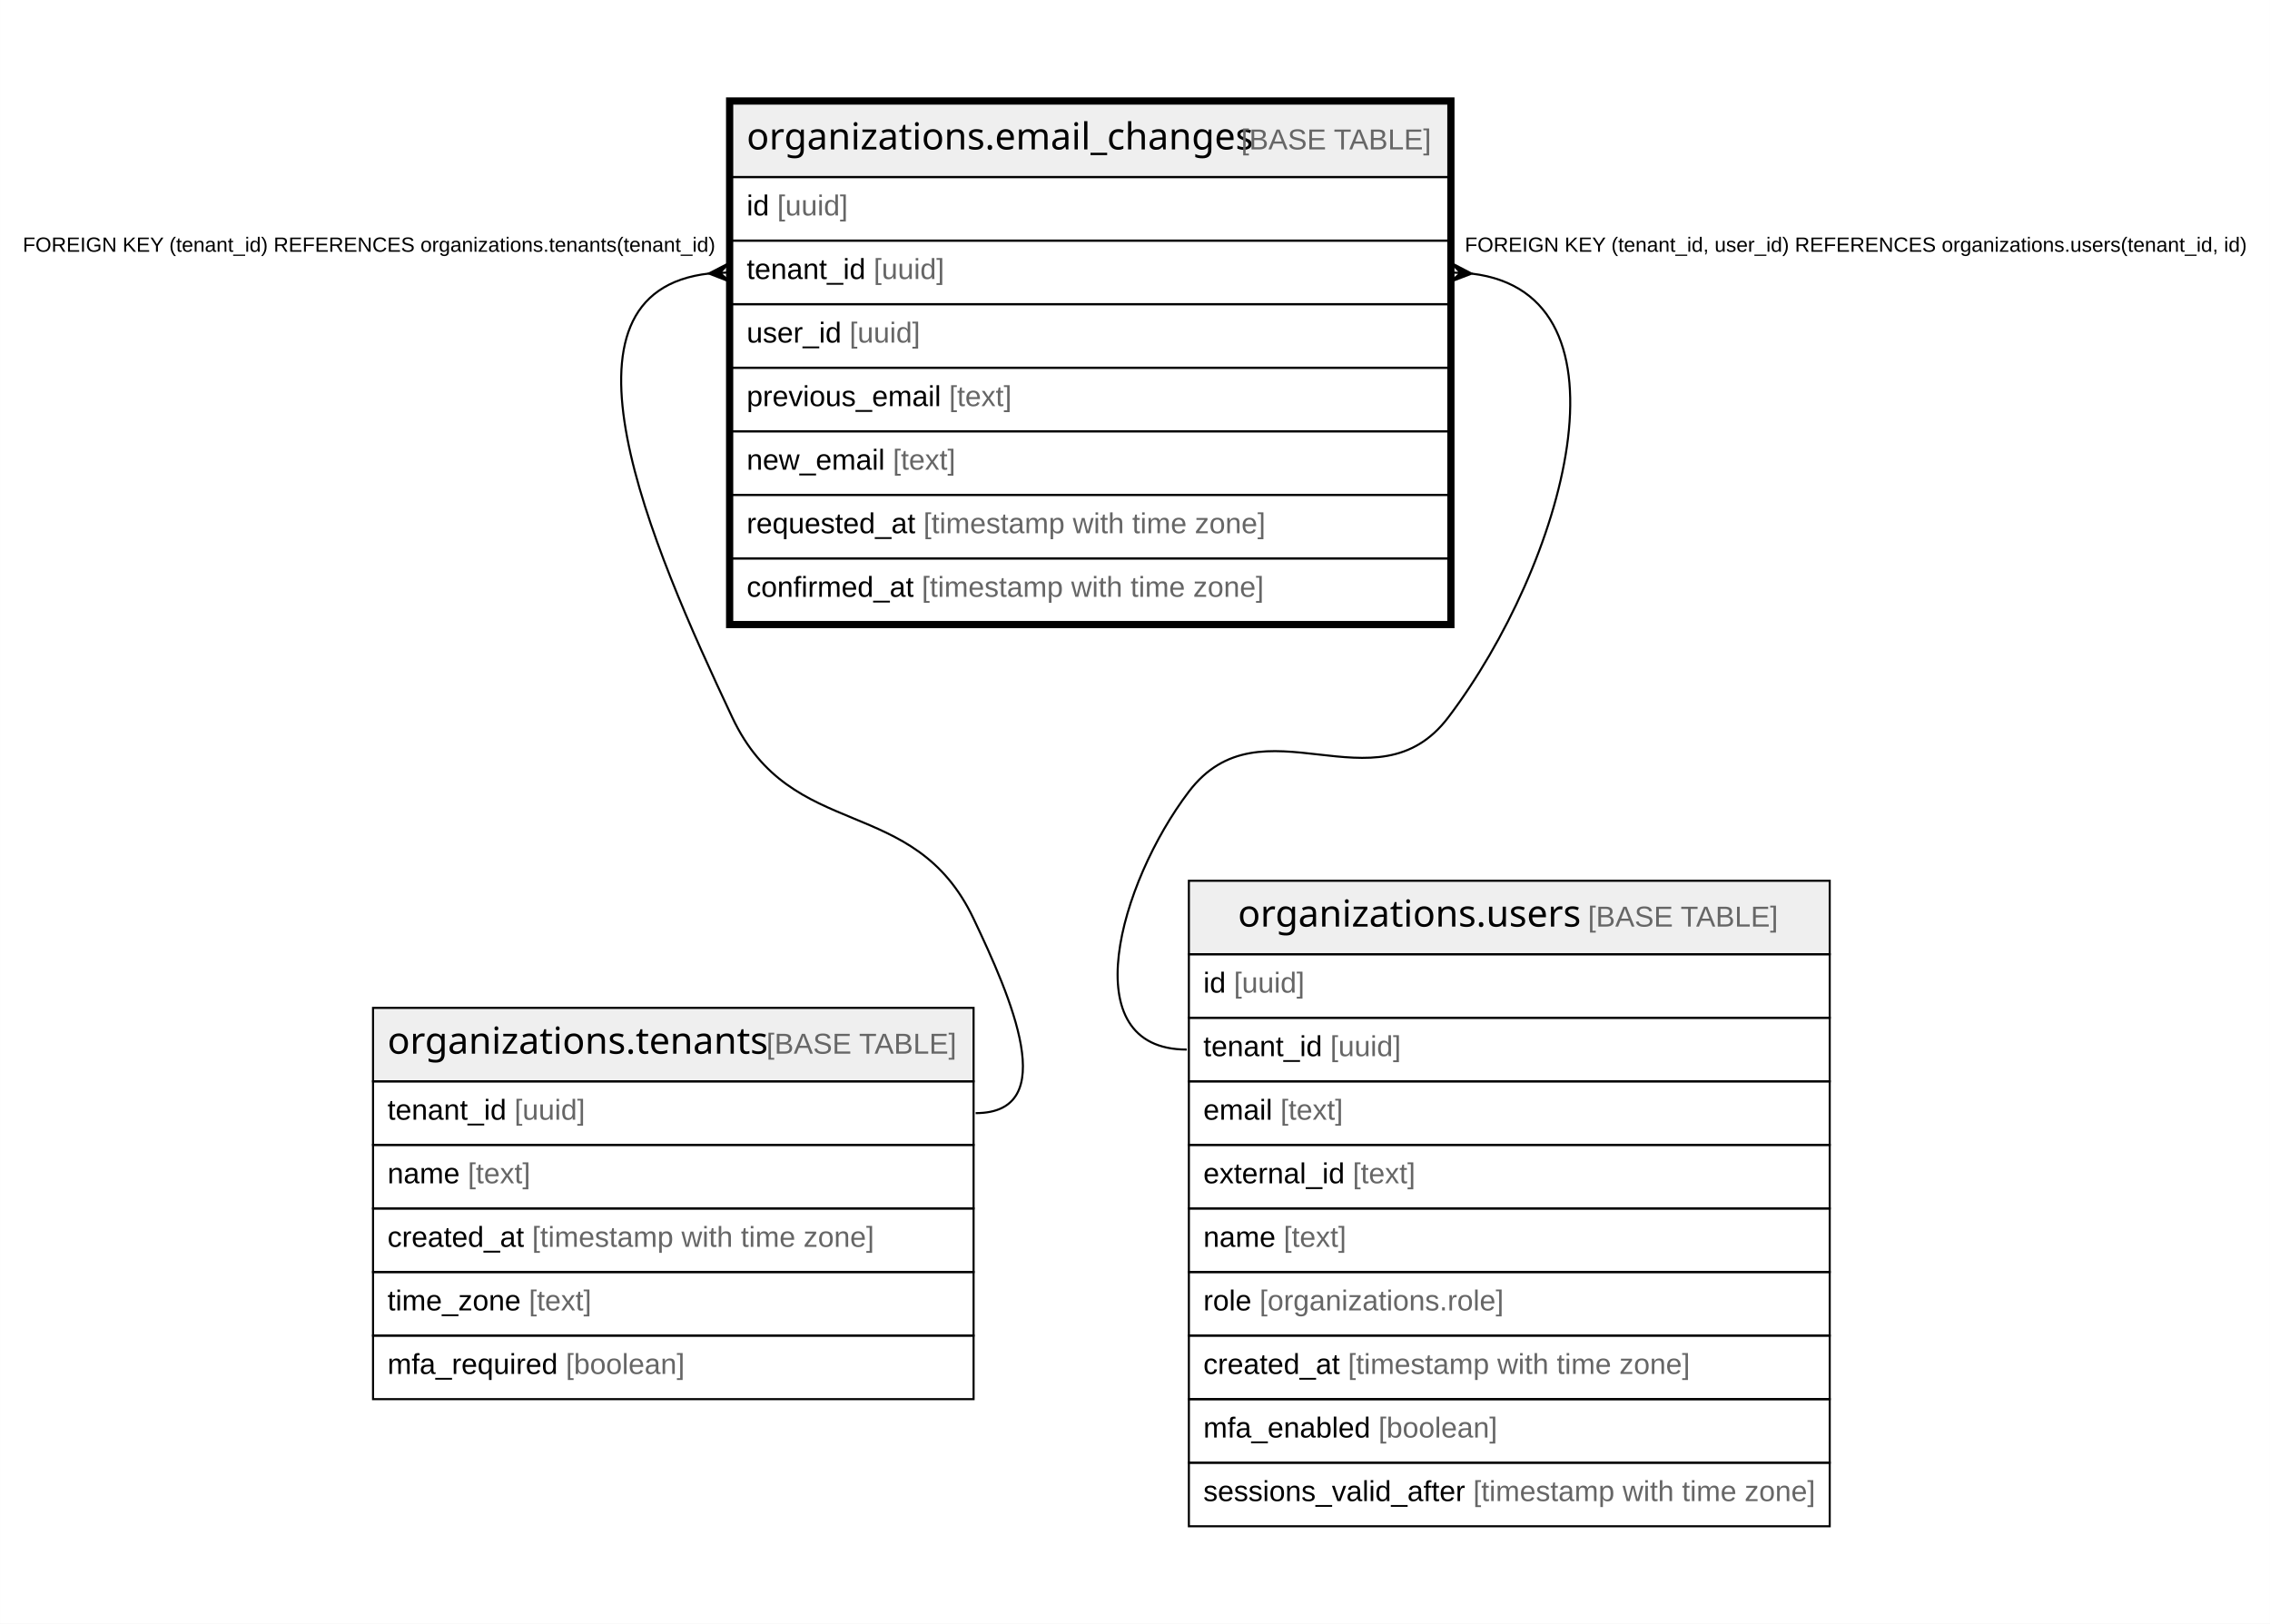
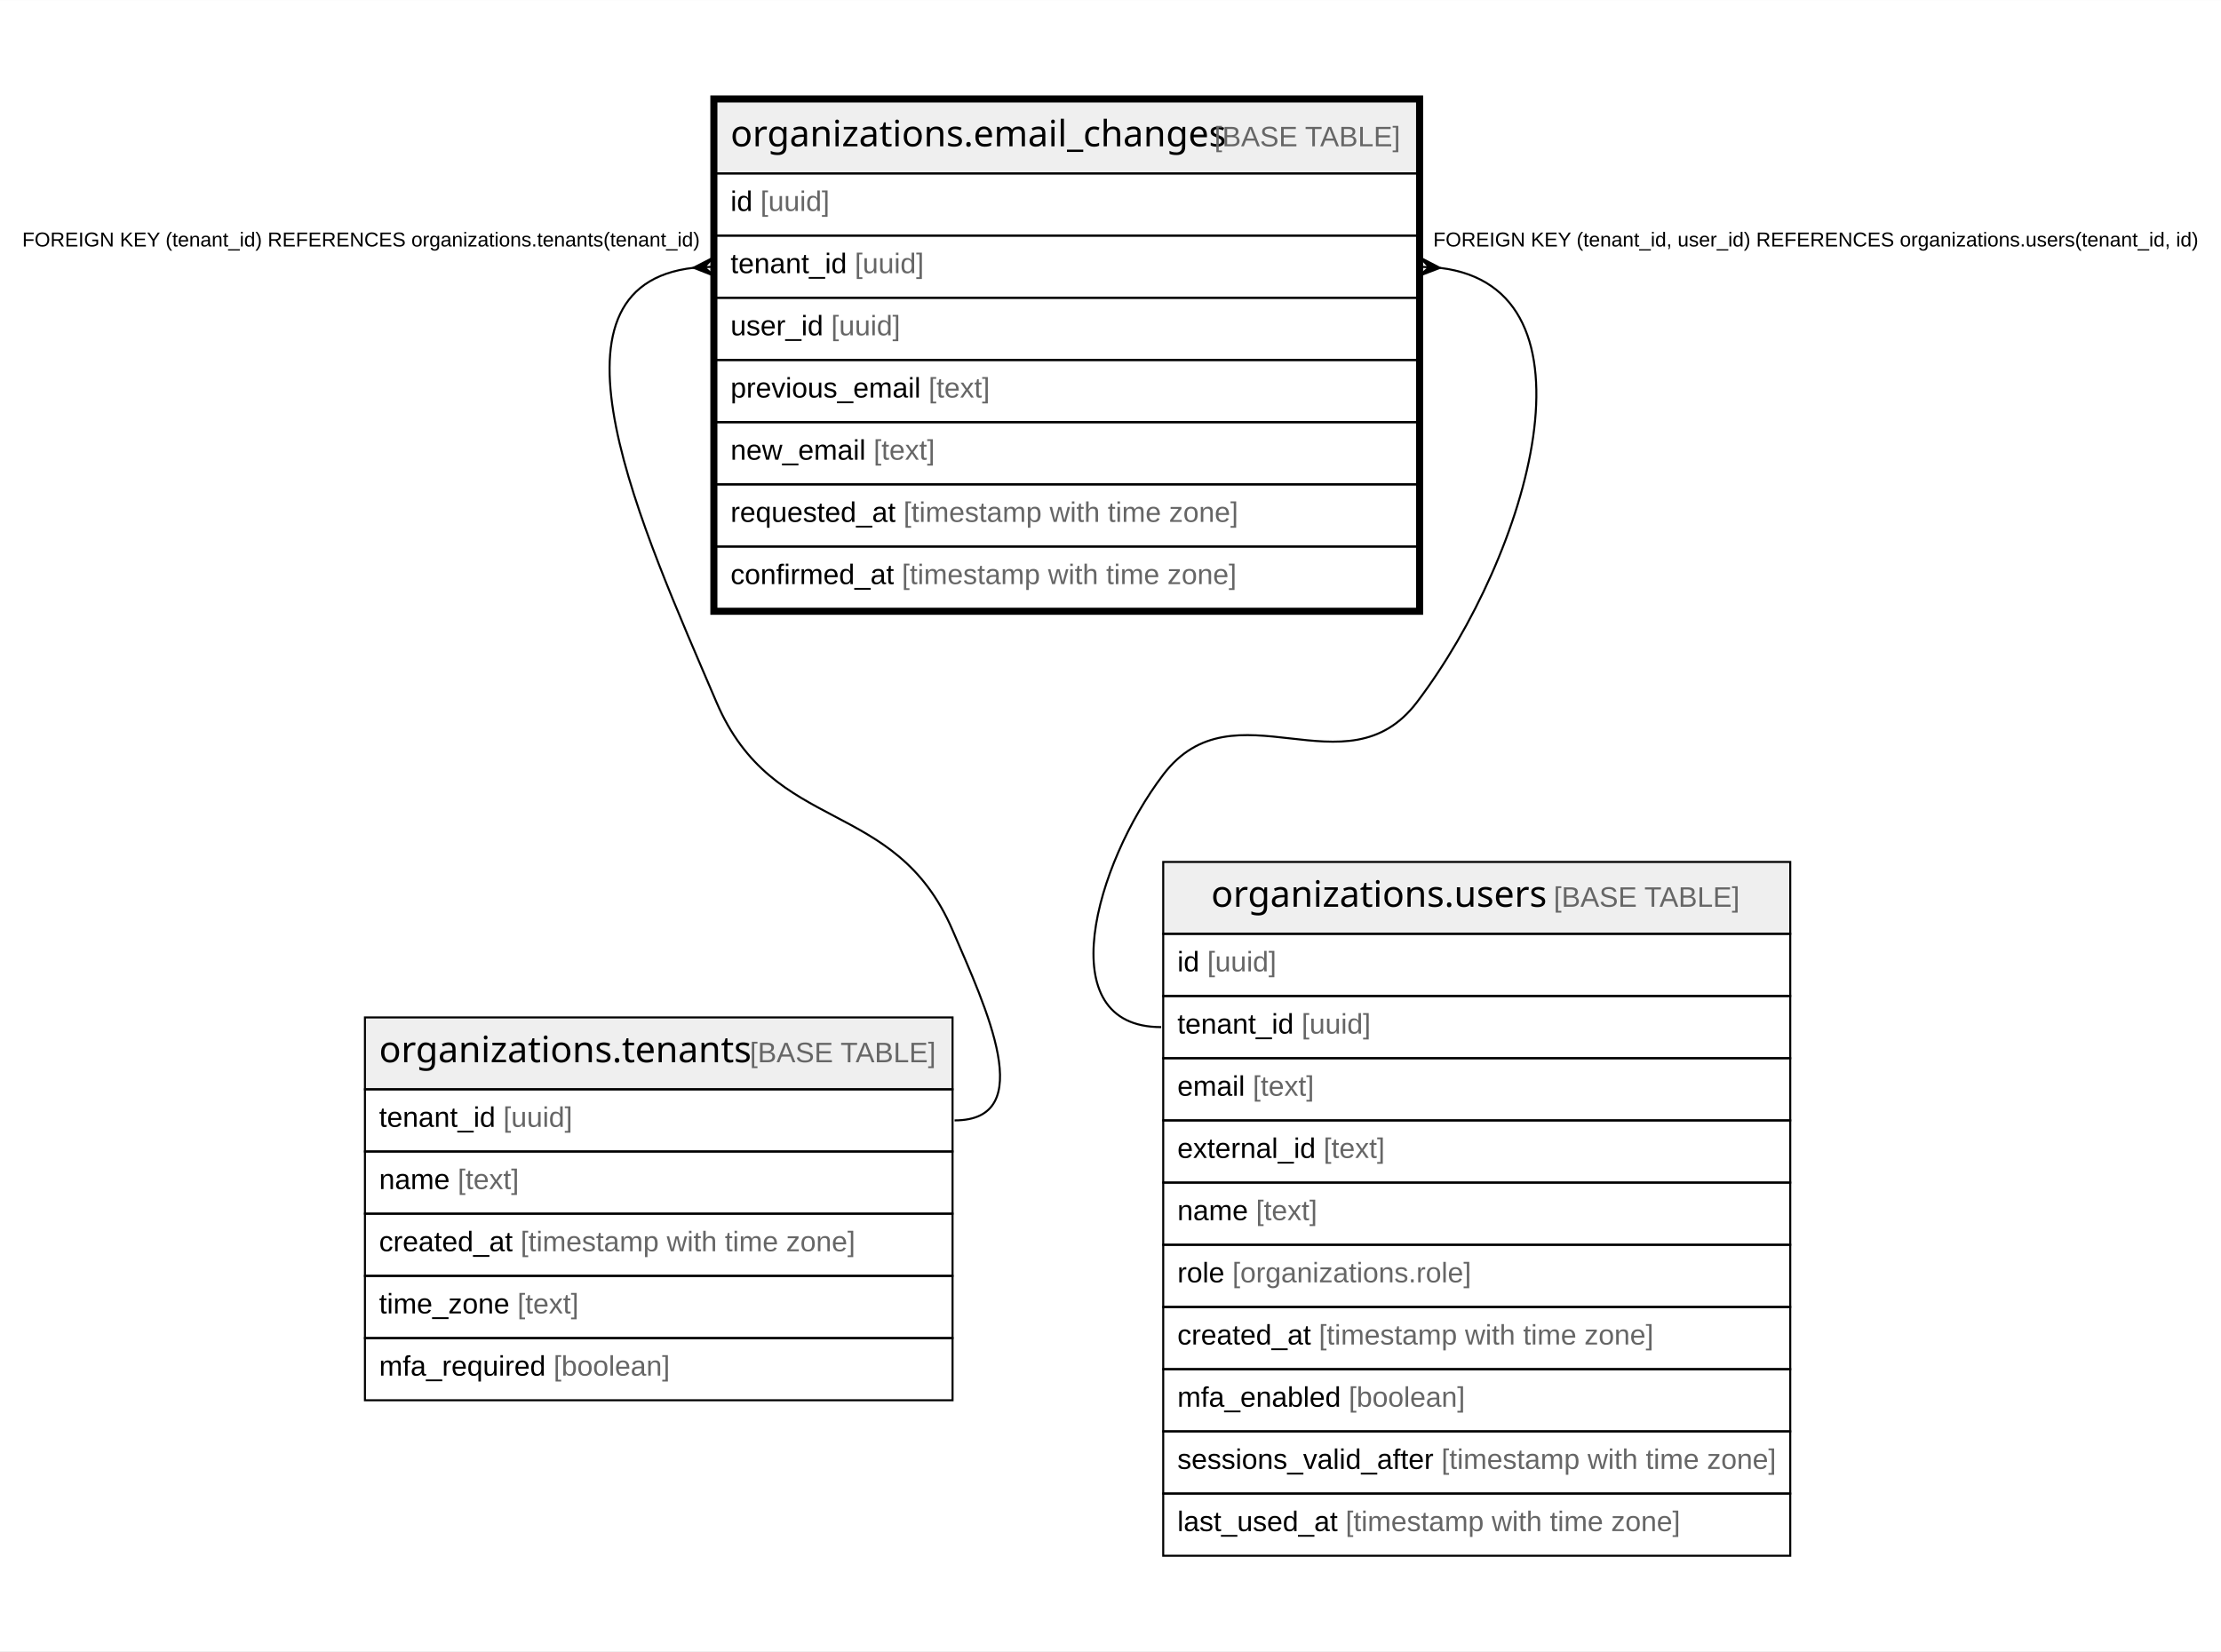
- <svg xmlns="http://www.w3.org/2000/svg" width="1100pt" height="787pt" viewBox="0.00 0.00 1099.66 786.80">
-   <g id="graph0" class="graph" transform="scale(1 1) rotate(0) translate(4 782.8)">
-     <polygon fill="white" stroke="none" points="-4,4 -4,-782.8 1095.66,-782.8 1095.66,4 -4,4" />
+ <svg xmlns="http://www.w3.org/2000/svg" width="1100pt" height="818pt" viewBox="0.00 0.00 1099.66 817.60">
+   <g id="graph0" class="graph" transform="scale(1 1) rotate(0) translate(4 813.6)">
+     <polygon fill="white" stroke="none" points="-4,4 -4,-813.6 1095.66,-813.6 1095.66,4 -4,4" />
    <g id="node1" class="node">
-       <polygon fill="#efefef" stroke="none" points="350.7,-697 350.7,-732.6 697.62,-732.6 697.62,-697 350.7,-697" />
-       <polygon fill="none" stroke="black" points="350.7,-697 350.7,-732.6 697.62,-732.6 697.62,-697 350.7,-697" />
-       <text text-anchor="start" x="357.7" y="-710.4" font-family="Arial Bold" font-size="18.00">organizations.email_changes</text>
-       <text text-anchor="start" x="566.13" y="-710.4" font-family="Arial" font-size="14.00">    </text>
-       <text text-anchor="start" x="597.24" y="-710.4" font-family="Arial" font-size="14.00" fill="#666666">[BASE TABLE]</text>
+       <polygon fill="#efefef" stroke="none" points="350.7,-727.8 350.7,-763.4 697.62,-763.4 697.62,-727.8 350.7,-727.8" />
+       <polygon fill="none" stroke="black" points="350.7,-727.8 350.7,-763.4 697.62,-763.4 697.62,-727.8 350.7,-727.8" />
+       <text text-anchor="start" x="357.7" y="-741.2" font-family="Arial Bold" font-size="18.00">organizations.email_changes</text>
+       <text text-anchor="start" x="566.13" y="-741.2" font-family="Arial" font-size="14.00">    </text>
+       <text text-anchor="start" x="597.24" y="-741.2" font-family="Arial" font-size="14.00" fill="#666666">[BASE TABLE]</text>
+       <polygon fill="none" stroke="black" points="350.7,-697 350.7,-727.8 697.62,-727.8 697.62,-697 350.7,-697" />
+       <text text-anchor="start" x="357.7" y="-709.2" font-family="Arial" font-size="14.00">id </text>
+       <text text-anchor="start" x="372.49" y="-709.2" font-family="Arial" font-size="14.00" fill="#666666">[uuid]</text>
      <polygon fill="none" stroke="black" points="350.7,-666.2 350.7,-697 697.62,-697 697.62,-666.2 350.7,-666.2" />
-       <text text-anchor="start" x="357.7" y="-678.4" font-family="Arial" font-size="14.00">id </text>
-       <text text-anchor="start" x="372.49" y="-678.4" font-family="Arial" font-size="14.00" fill="#666666">[uuid]</text>
+       <text text-anchor="start" x="357.7" y="-678.4" font-family="Arial" font-size="14.00">tenant_id </text>
+       <text text-anchor="start" x="419.2" y="-678.4" font-family="Arial" font-size="14.00" fill="#666666">[uuid]</text>
      <polygon fill="none" stroke="black" points="350.7,-635.4 350.7,-666.2 697.62,-666.2 697.62,-635.4 350.7,-635.4" />
-       <text text-anchor="start" x="357.7" y="-647.6" font-family="Arial" font-size="14.00">tenant_id </text>
-       <text text-anchor="start" x="419.2" y="-647.6" font-family="Arial" font-size="14.00" fill="#666666">[uuid]</text>
+       <text text-anchor="start" x="357.7" y="-647.6" font-family="Arial" font-size="14.00">user_id </text>
+       <text text-anchor="start" x="407.51" y="-647.6" font-family="Arial" font-size="14.00" fill="#666666">[uuid]</text>
      <polygon fill="none" stroke="black" points="350.7,-604.6 350.7,-635.4 697.62,-635.4 697.62,-604.6 350.7,-604.6" />
-       <text text-anchor="start" x="357.7" y="-616.8" font-family="Arial" font-size="14.00">user_id </text>
-       <text text-anchor="start" x="407.51" y="-616.8" font-family="Arial" font-size="14.00" fill="#666666">[uuid]</text>
+       <text text-anchor="start" x="357.7" y="-616.8" font-family="Arial" font-size="14.00">previous_email </text>
+       <text text-anchor="start" x="455.75" y="-616.8" font-family="Arial" font-size="14.00" fill="#666666">[text]</text>
      <polygon fill="none" stroke="black" points="350.7,-573.8 350.7,-604.6 697.62,-604.6 697.62,-573.8 350.7,-573.8" />
-       <text text-anchor="start" x="357.7" y="-586" font-family="Arial" font-size="14.00">previous_email </text>
-       <text text-anchor="start" x="455.75" y="-586" font-family="Arial" font-size="14.00" fill="#666666">[text]</text>
+       <text text-anchor="start" x="357.7" y="-586" font-family="Arial" font-size="14.00">new_email </text>
+       <text text-anchor="start" x="428.52" y="-586" font-family="Arial" font-size="14.00" fill="#666666">[text]</text>
      <polygon fill="none" stroke="black" points="350.7,-543 350.7,-573.8 697.62,-573.8 697.62,-543 350.7,-543" />
-       <text text-anchor="start" x="357.7" y="-555.2" font-family="Arial" font-size="14.00">new_email </text>
-       <text text-anchor="start" x="428.52" y="-555.2" font-family="Arial" font-size="14.00" fill="#666666">[text]</text>
+       <text text-anchor="start" x="357.7" y="-555.2" font-family="Arial" font-size="14.00">requested_at </text>
+       <text text-anchor="start" x="443.32" y="-555.2" font-family="Arial" font-size="14.00" fill="#666666">[timestamp with time zone]</text>
      <polygon fill="none" stroke="black" points="350.7,-512.2 350.7,-543 697.62,-543 697.62,-512.2 350.7,-512.2" />
-       <text text-anchor="start" x="357.7" y="-524.4" font-family="Arial" font-size="14.00">requested_at </text>
-       <text text-anchor="start" x="443.32" y="-524.4" font-family="Arial" font-size="14.00" fill="#666666">[timestamp with time zone]</text>
-       <polygon fill="none" stroke="black" points="350.7,-481.4 350.7,-512.2 697.62,-512.2 697.62,-481.4 350.7,-481.4" />
-       <text text-anchor="start" x="357.7" y="-493.6" font-family="Arial" font-size="14.00">confirmed_at </text>
-       <text text-anchor="start" x="442.52" y="-493.6" font-family="Arial" font-size="14.00" fill="#666666">[timestamp with time zone]</text>
-       <polygon fill="none" stroke="black" stroke-width="3" points="349.2,-479.9 349.2,-734.1 699.12,-734.1 699.12,-479.9 349.2,-479.9" />
+       <text text-anchor="start" x="357.7" y="-524.4" font-family="Arial" font-size="14.00">confirmed_at </text>
+       <text text-anchor="start" x="442.52" y="-524.4" font-family="Arial" font-size="14.00" fill="#666666">[timestamp with time zone]</text>
+       <polygon fill="none" stroke="black" stroke-width="3" points="349.2,-510.7 349.2,-764.9 699.12,-764.9 699.12,-510.7 349.2,-510.7" />
    </g>
    <g id="node2" class="node">
-       <polygon fill="#efefef" stroke="none" points="176.69,-258.8 176.69,-294.4 467.63,-294.4 467.63,-258.8 176.69,-258.8" />
-       <polygon fill="none" stroke="black" points="176.69,-258.8 176.69,-294.4 467.63,-294.4 467.63,-258.8 176.69,-258.8" />
-       <text text-anchor="start" x="183.69" y="-272.2" font-family="Arial Bold" font-size="18.00">organizations.tenants</text>
-       <text text-anchor="start" x="336.14" y="-272.2" font-family="Arial" font-size="14.00">    </text>
-       <text text-anchor="start" x="367.26" y="-272.2" font-family="Arial" font-size="14.00" fill="#666666">[BASE TABLE]</text>
-       <polygon fill="none" stroke="black" points="176.69,-228 176.69,-258.8 467.63,-258.8 467.63,-228 176.69,-228" />
-       <text text-anchor="start" x="183.69" y="-240.2" font-family="Arial" font-size="14.00">tenant_id </text>
-       <text text-anchor="start" x="245.18" y="-240.2" font-family="Arial" font-size="14.00" fill="#666666">[uuid]</text>
-       <polygon fill="none" stroke="black" points="176.69,-197.2 176.69,-228 467.63,-228 467.63,-197.2 176.69,-197.2" />
-       <text text-anchor="start" x="183.69" y="-209.4" font-family="Arial" font-size="14.00">name </text>
-       <text text-anchor="start" x="222.6" y="-209.4" font-family="Arial" font-size="14.00" fill="#666666">[text]</text>
-       <polygon fill="none" stroke="black" points="176.69,-166.4 176.69,-197.2 467.63,-197.2 467.63,-166.4 176.69,-166.4" />
-       <text text-anchor="start" x="183.69" y="-178.6" font-family="Arial" font-size="14.00">created_at </text>
-       <text text-anchor="start" x="253.74" y="-178.6" font-family="Arial" font-size="14.00" fill="#666666">[timestamp with time zone]</text>
-       <polygon fill="none" stroke="black" points="176.69,-135.6 176.69,-166.4 467.63,-166.4 467.63,-135.6 176.69,-135.6" />
-       <text text-anchor="start" x="183.69" y="-147.8" font-family="Arial" font-size="14.00">time_zone </text>
-       <text text-anchor="start" x="252.17" y="-147.8" font-family="Arial" font-size="14.00" fill="#666666">[text]</text>
-       <polygon fill="none" stroke="black" points="176.69,-104.8 176.69,-135.6 467.63,-135.6 467.63,-104.8 176.69,-104.8" />
-       <text text-anchor="start" x="183.69" y="-117" font-family="Arial" font-size="14.00">mfa_required </text>
-       <text text-anchor="start" x="270.07" y="-117" font-family="Arial" font-size="14.00" fill="#666666">[boolean]</text>
+       <polygon fill="#efefef" stroke="none" points="176.69,-274.2 176.69,-309.8 467.63,-309.8 467.63,-274.2 176.69,-274.2" />
+       <polygon fill="none" stroke="black" points="176.69,-274.2 176.69,-309.8 467.63,-309.8 467.63,-274.2 176.69,-274.2" />
+       <text text-anchor="start" x="183.69" y="-287.6" font-family="Arial Bold" font-size="18.00">organizations.tenants</text>
+       <text text-anchor="start" x="336.14" y="-287.6" font-family="Arial" font-size="14.00">    </text>
+       <text text-anchor="start" x="367.26" y="-287.6" font-family="Arial" font-size="14.00" fill="#666666">[BASE TABLE]</text>
+       <polygon fill="none" stroke="black" points="176.69,-243.4 176.69,-274.2 467.63,-274.2 467.63,-243.4 176.69,-243.4" />
+       <text text-anchor="start" x="183.69" y="-255.6" font-family="Arial" font-size="14.00">tenant_id </text>
+       <text text-anchor="start" x="245.18" y="-255.6" font-family="Arial" font-size="14.00" fill="#666666">[uuid]</text>
+       <polygon fill="none" stroke="black" points="176.69,-212.6 176.69,-243.4 467.63,-243.4 467.63,-212.6 176.69,-212.6" />
+       <text text-anchor="start" x="183.69" y="-224.8" font-family="Arial" font-size="14.00">name </text>
+       <text text-anchor="start" x="222.6" y="-224.8" font-family="Arial" font-size="14.00" fill="#666666">[text]</text>
+       <polygon fill="none" stroke="black" points="176.69,-181.8 176.69,-212.6 467.63,-212.6 467.63,-181.8 176.69,-181.8" />
+       <text text-anchor="start" x="183.69" y="-194" font-family="Arial" font-size="14.00">created_at </text>
+       <text text-anchor="start" x="253.74" y="-194" font-family="Arial" font-size="14.00" fill="#666666">[timestamp with time zone]</text>
+       <polygon fill="none" stroke="black" points="176.69,-151 176.69,-181.8 467.63,-181.8 467.63,-151 176.69,-151" />
+       <text text-anchor="start" x="183.69" y="-163.2" font-family="Arial" font-size="14.00">time_zone </text>
+       <text text-anchor="start" x="252.17" y="-163.2" font-family="Arial" font-size="14.00" fill="#666666">[text]</text>
+       <polygon fill="none" stroke="black" points="176.69,-120.2 176.69,-151 467.63,-151 467.63,-120.2 176.69,-120.2" />
+       <text text-anchor="start" x="183.69" y="-132.4" font-family="Arial" font-size="14.00">mfa_required </text>
+       <text text-anchor="start" x="270.07" y="-132.4" font-family="Arial" font-size="14.00" fill="#666666">[boolean]</text>
    </g>
    <g id="edge1" class="edge">
-       <path fill="none" stroke="black" d="M339.65,-650.28C258.02,-641.29 311.41,-518.68 350.7,-435.2 379.53,-373.95 438.62,-398.76 467.63,-337.6 485.58,-299.77 510.5,-243.4 468.63,-243.4" />
-       <polygon fill="black" stroke="black" points="339.38,-650.26 349.13,-655.28 344.71,-650.54 349.04,-650.77 349.04,-650.77 349.04,-650.77 344.71,-650.54 349.6,-646.29 339.38,-650.26" />
-       <text text-anchor="start" x="7" y="-660.8" font-family="Arial" font-size="10.00">FOREIGN KEY (tenant_id) REFERENCES organizations.tenants(tenant_id)</text>
+       <path fill="none" stroke="black" d="M339.67,-681.08C258.24,-672.19 314.47,-550.86 350.7,-466 379.08,-399.54 439.05,-419.38 467.63,-353 484.19,-314.54 510.5,-258.8 468.63,-258.8" />
+       <polygon fill="black" stroke="black" points="339.38,-681.07 349.14,-686.08 344.71,-681.34 349.04,-681.57 349.04,-681.57 349.04,-681.57 344.71,-681.34 349.6,-677.09 339.38,-681.07" />
+       <text text-anchor="start" x="7" y="-691.6" font-family="Arial" font-size="10.00">FOREIGN KEY (tenant_id) REFERENCES organizations.tenants(tenant_id)</text>
    </g>
    <g id="node3" class="node">
-       <polygon fill="#efefef" stroke="none" points="571.93,-320.4 571.93,-356 882.39,-356 882.39,-320.4 571.93,-320.4" />
-       <polygon fill="none" stroke="black" points="571.93,-320.4 571.93,-356 882.39,-356 882.39,-320.4 571.93,-320.4" />
-       <text text-anchor="start" x="595.68" y="-333.8" font-family="Arial Bold" font-size="18.00">organizations.users</text>
-       <text text-anchor="start" x="734.15" y="-333.8" font-family="Arial" font-size="14.00">    </text>
-       <text text-anchor="start" x="765.26" y="-333.8" font-family="Arial" font-size="14.00" fill="#666666">[BASE TABLE]</text>
+       <polygon fill="#efefef" stroke="none" points="571.93,-351.2 571.93,-386.8 882.39,-386.8 882.39,-351.2 571.93,-351.2" />
+       <polygon fill="none" stroke="black" points="571.93,-351.2 571.93,-386.8 882.39,-386.8 882.39,-351.2 571.93,-351.2" />
+       <text text-anchor="start" x="595.68" y="-364.6" font-family="Arial Bold" font-size="18.00">organizations.users</text>
+       <text text-anchor="start" x="734.15" y="-364.6" font-family="Arial" font-size="14.00">    </text>
+       <text text-anchor="start" x="765.26" y="-364.6" font-family="Arial" font-size="14.00" fill="#666666">[BASE TABLE]</text>
+       <polygon fill="none" stroke="black" points="571.93,-320.4 571.93,-351.2 882.39,-351.2 882.39,-320.4 571.93,-320.4" />
+       <text text-anchor="start" x="578.93" y="-332.6" font-family="Arial" font-size="14.00">id </text>
+       <text text-anchor="start" x="593.72" y="-332.6" font-family="Arial" font-size="14.00" fill="#666666">[uuid]</text>
      <polygon fill="none" stroke="black" points="571.93,-289.6 571.93,-320.4 882.39,-320.4 882.39,-289.6 571.93,-289.6" />
-       <text text-anchor="start" x="578.93" y="-301.8" font-family="Arial" font-size="14.00">id </text>
-       <text text-anchor="start" x="593.72" y="-301.8" font-family="Arial" font-size="14.00" fill="#666666">[uuid]</text>
+       <text text-anchor="start" x="578.93" y="-301.8" font-family="Arial" font-size="14.00">tenant_id </text>
+       <text text-anchor="start" x="640.43" y="-301.8" font-family="Arial" font-size="14.00" fill="#666666">[uuid]</text>
      <polygon fill="none" stroke="black" points="571.93,-258.8 571.93,-289.6 882.39,-289.6 882.39,-258.8 571.93,-258.8" />
-       <text text-anchor="start" x="578.93" y="-271" font-family="Arial" font-size="14.00">tenant_id </text>
-       <text text-anchor="start" x="640.43" y="-271" font-family="Arial" font-size="14.00" fill="#666666">[uuid]</text>
+       <text text-anchor="start" x="578.93" y="-271" font-family="Arial" font-size="14.00">email </text>
+       <text text-anchor="start" x="616.27" y="-271" font-family="Arial" font-size="14.00" fill="#666666">[text]</text>
      <polygon fill="none" stroke="black" points="571.93,-228 571.93,-258.8 882.39,-258.8 882.39,-228 571.93,-228" />
-       <text text-anchor="start" x="578.93" y="-240.2" font-family="Arial" font-size="14.00">email </text>
-       <text text-anchor="start" x="616.27" y="-240.2" font-family="Arial" font-size="14.00" fill="#666666">[text]</text>
+       <text text-anchor="start" x="578.93" y="-240.2" font-family="Arial" font-size="14.00">external_id </text>
+       <text text-anchor="start" x="651.31" y="-240.2" font-family="Arial" font-size="14.00" fill="#666666">[text]</text>
      <polygon fill="none" stroke="black" points="571.93,-197.2 571.93,-228 882.39,-228 882.39,-197.2 571.93,-197.2" />
-       <text text-anchor="start" x="578.93" y="-209.4" font-family="Arial" font-size="14.00">external_id </text>
-       <text text-anchor="start" x="651.31" y="-209.4" font-family="Arial" font-size="14.00" fill="#666666">[text]</text>
+       <text text-anchor="start" x="578.93" y="-209.4" font-family="Arial" font-size="14.00">name </text>
+       <text text-anchor="start" x="617.84" y="-209.4" font-family="Arial" font-size="14.00" fill="#666666">[text]</text>
      <polygon fill="none" stroke="black" points="571.93,-166.4 571.93,-197.2 882.39,-197.2 882.39,-166.4 571.93,-166.4" />
-       <text text-anchor="start" x="578.93" y="-178.6" font-family="Arial" font-size="14.00">name </text>
-       <text text-anchor="start" x="617.84" y="-178.6" font-family="Arial" font-size="14.00" fill="#666666">[text]</text>
+       <text text-anchor="start" x="578.93" y="-178.6" font-family="Arial" font-size="14.00">role </text>
+       <text text-anchor="start" x="606.16" y="-178.6" font-family="Arial" font-size="14.00" fill="#666666">[organizations.role]</text>
      <polygon fill="none" stroke="black" points="571.93,-135.6 571.93,-166.4 882.39,-166.4 882.39,-135.6 571.93,-135.6" />
-       <text text-anchor="start" x="578.93" y="-147.8" font-family="Arial" font-size="14.00">role </text>
-       <text text-anchor="start" x="606.16" y="-147.8" font-family="Arial" font-size="14.00" fill="#666666">[organizations.role]</text>
+       <text text-anchor="start" x="578.93" y="-147.8" font-family="Arial" font-size="14.00">created_at </text>
+       <text text-anchor="start" x="648.98" y="-147.8" font-family="Arial" font-size="14.00" fill="#666666">[timestamp with time zone]</text>
      <polygon fill="none" stroke="black" points="571.93,-104.8 571.93,-135.6 882.39,-135.6 882.39,-104.8 571.93,-104.8" />
-       <text text-anchor="start" x="578.93" y="-117" font-family="Arial" font-size="14.00">created_at </text>
-       <text text-anchor="start" x="648.98" y="-117" font-family="Arial" font-size="14.00" fill="#666666">[timestamp with time zone]</text>
+       <text text-anchor="start" x="578.93" y="-117" font-family="Arial" font-size="14.00">mfa_enabled </text>
+       <text text-anchor="start" x="663.77" y="-117" font-family="Arial" font-size="14.00" fill="#666666">[boolean]</text>
      <polygon fill="none" stroke="black" points="571.93,-74 571.93,-104.8 882.39,-104.8 882.39,-74 571.93,-74" />
-       <text text-anchor="start" x="578.93" y="-86.2" font-family="Arial" font-size="14.00">mfa_enabled </text>
-       <text text-anchor="start" x="663.77" y="-86.2" font-family="Arial" font-size="14.00" fill="#666666">[boolean]</text>
+       <text text-anchor="start" x="578.93" y="-86.2" font-family="Arial" font-size="14.00">sessions_valid_after </text>
+       <text text-anchor="start" x="709.67" y="-86.2" font-family="Arial" font-size="14.00" fill="#666666">[timestamp with time zone]</text>
      <polygon fill="none" stroke="black" points="571.93,-43.2 571.93,-74 882.39,-74 882.39,-43.2 571.93,-43.2" />
-       <text text-anchor="start" x="578.93" y="-55.4" font-family="Arial" font-size="14.00">sessions_valid_after </text>
-       <text text-anchor="start" x="709.67" y="-55.4" font-family="Arial" font-size="14.00" fill="#666666">[timestamp with time zone]</text>
+       <text text-anchor="start" x="578.93" y="-55.4" font-family="Arial" font-size="14.00">last_used_at </text>
+       <text text-anchor="start" x="662.21" y="-55.4" font-family="Arial" font-size="14.00" fill="#666666">[timestamp with time zone]</text>
    </g>
    <g id="edge2" class="edge">
-       <path fill="none" stroke="black" d="M708.98,-650.21C791.44,-640.29 753.27,-508.68 697.62,-435.2 662.53,-388.88 607.09,-445.46 571.93,-399.2 538.31,-354.97 515.37,-274.2 570.93,-274.2" />
-       <polygon fill="black" stroke="black" points="708.93,-650.21 698.69,-646.29 703.61,-650.51 699.28,-650.76 699.28,-650.76 699.28,-650.76 703.61,-650.51 699.21,-655.27 708.93,-650.21" />
-       <text text-anchor="start" x="705.62" y="-660.8" font-family="Arial" font-size="10.00">FOREIGN KEY (tenant_id, user_id) REFERENCES organizations.users(tenant_id, id)</text>
+       <path fill="none" stroke="black" d="M708.98,-681.01C791.44,-671.09 753.27,-539.48 697.62,-466 662.53,-419.68 607.09,-476.26 571.93,-430 538.31,-385.77 515.37,-305 570.93,-305" />
+       <polygon fill="black" stroke="black" points="708.93,-681.01 698.69,-677.09 703.61,-681.31 699.28,-681.56 699.28,-681.56 699.28,-681.56 703.61,-681.31 699.21,-686.07 708.93,-681.01" />
+       <text text-anchor="start" x="705.62" y="-691.6" font-family="Arial" font-size="10.00">FOREIGN KEY (tenant_id, user_id) REFERENCES organizations.users(tenant_id, id)</text>
    </g>
  </g>
</svg>
